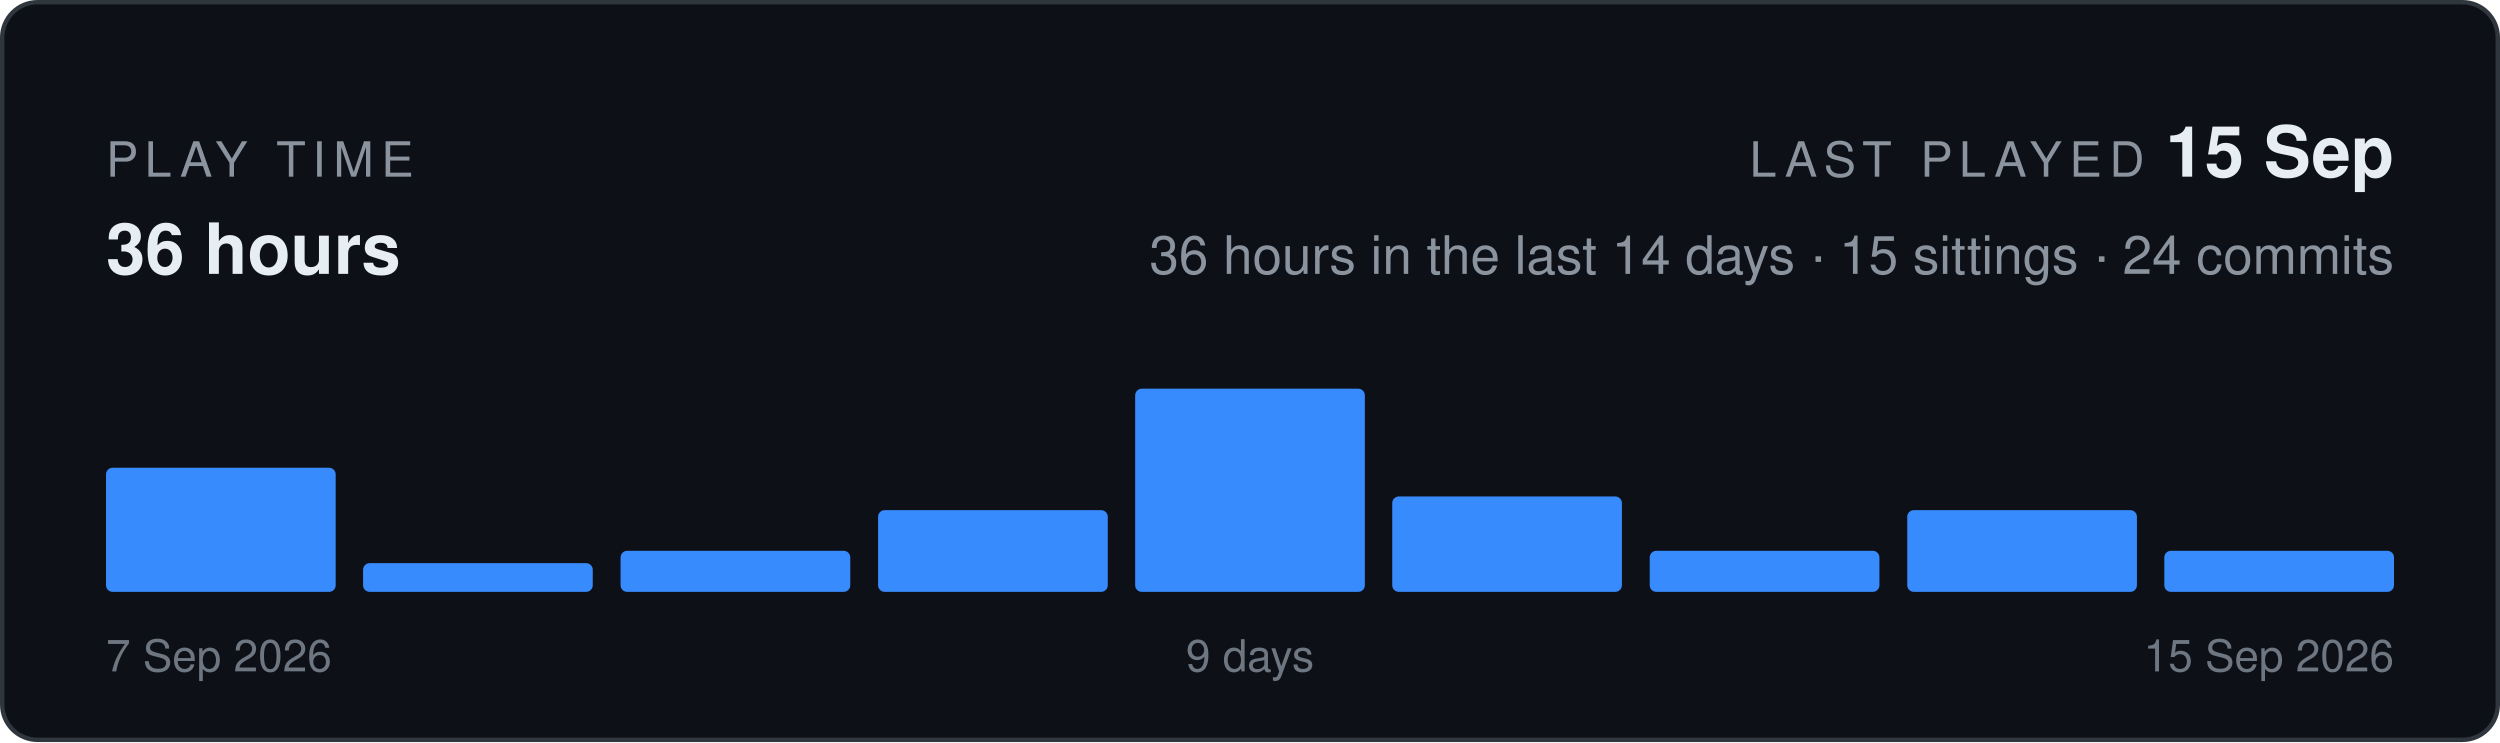
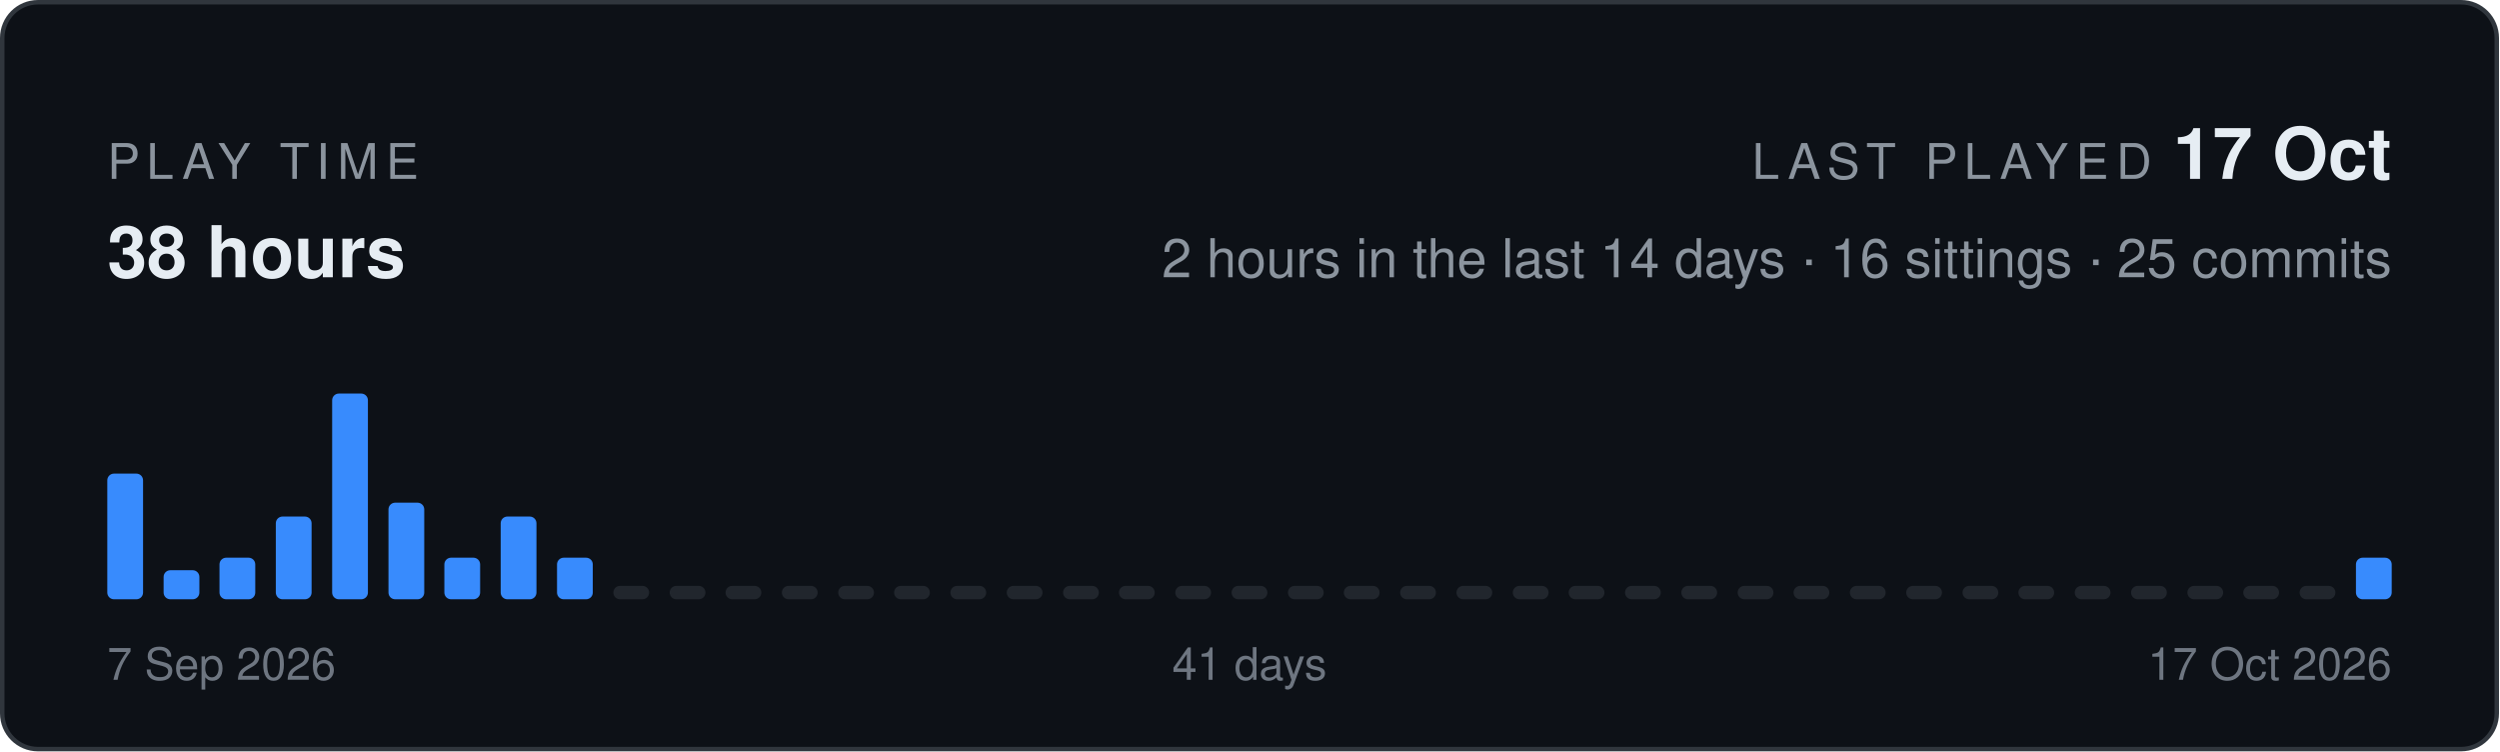
- <svg xmlns="http://www.w3.org/2000/svg" width="566" height="168" viewBox="0 0 566 168" role="img" aria-label="Play time: 36 hours over 24 commits, last played 15 Sep">
+ <svg xmlns="http://www.w3.org/2000/svg" width="559" height="168" viewBox="0 0 559 168" role="img" aria-label="Play time: 38 hours over 25 commits, last played 17 Oct">
  <style>
    .card { fill: #0d1117; stroke: #30363d }
    text { font-family: -apple-system, BlinkMacSystemFont, "Segoe UI", Helvetica, Arial, sans-serif }
    .label { font-size: 11px; letter-spacing: 1.7px; fill: #8b949e }
    .stat { font-size: 16px; font-weight: 600; letter-spacing: normal; fill: #e6edf3 }
    .note { font-size: 12px; fill: #8b949e }
    .axis { font-size: 10px; fill: #6e7681 }
    .bar { fill: #388bfd }
    .bar-quiet { fill: #21262d }
  </style>
-   <rect class="card" x="0.5" y="0.5" width="565" height="167" rx="8" />
+   <rect class="card" x="0.5" y="0.5" width="558" height="167" rx="8" />
  <text class="label" x="24" y="40">PLAY TIME</text>
-   <text class="stat" x="24" y="62">36 hours</text>
-   <text class="label" x="542" y="40" text-anchor="end">LAST PLAYED <tspan class="stat">15 Sep</tspan>
+   <text class="stat" x="24" y="62">38 hours</text>
+   <text class="label" x="535" y="40" text-anchor="end">LAST PLAYED <tspan class="stat">17 Oct</tspan>
  </text>
-   <text class="note" x="542" y="62" text-anchor="end">36 hours in the last 14 days   ·   15 sittings   ·   24 commits</text>
-   <rect class="bar" x="24.0" y="105.9" width="52" height="28.1" rx="1.5" />
-   <rect class="bar" x="82.2" y="127.5" width="52" height="6.5" rx="1.5" />
-   <rect class="bar" x="140.5" y="124.7" width="52" height="9.3" rx="1.5" />
-   <rect class="bar" x="198.8" y="115.5" width="52" height="18.5" rx="1.5" />
-   <rect class="bar" x="257.0" y="88.0" width="52" height="46.0" rx="1.5" />
-   <rect class="bar" x="315.2" y="112.4" width="52" height="21.6" rx="1.5" />
-   <rect class="bar" x="373.5" y="124.7" width="52" height="9.3" rx="1.5" />
-   <rect class="bar" x="431.8" y="115.5" width="52" height="18.5" rx="1.5" />
-   <rect class="bar" x="490.0" y="124.7" width="52" height="9.3" rx="1.5" />
+   <text class="note" x="535" y="62" text-anchor="end">2 hours in the last 14 days   ·   16 sittings   ·   25 commits</text>
+   <rect class="bar" x="24.0" y="105.9" width="8" height="28.1" rx="1.5" />
+   <rect class="bar" x="36.6" y="127.5" width="8" height="6.5" rx="1.5" />
+   <rect class="bar" x="49.1" y="124.7" width="8" height="9.3" rx="1.5" />
+   <rect class="bar" x="61.7" y="115.5" width="8" height="18.5" rx="1.5" />
+   <rect class="bar" x="74.3" y="88.0" width="8" height="46.0" rx="1.5" />
+   <rect class="bar" x="86.9" y="112.4" width="8" height="21.6" rx="1.5" />
+   <rect class="bar" x="99.4" y="124.7" width="8" height="9.3" rx="1.5" />
+   <rect class="bar" x="112.0" y="115.5" width="8" height="18.5" rx="1.5" />
+   <rect class="bar" x="124.6" y="124.7" width="8" height="9.3" rx="1.5" />
+   <rect class="bar-quiet" x="137.2" y="131.0" width="8" height="3.0" rx="1.5" />
+   <rect class="bar-quiet" x="149.8" y="131.0" width="8" height="3.0" rx="1.5" />
+   <rect class="bar-quiet" x="162.3" y="131.0" width="8" height="3.0" rx="1.5" />
+   <rect class="bar-quiet" x="174.9" y="131.0" width="8" height="3.0" rx="1.5" />
+   <rect class="bar-quiet" x="187.5" y="131.0" width="8" height="3.0" rx="1.5" />
+   <rect class="bar-quiet" x="200.0" y="131.0" width="8" height="3.0" rx="1.5" />
+   <rect class="bar-quiet" x="212.6" y="131.0" width="8" height="3.0" rx="1.5" />
+   <rect class="bar-quiet" x="225.2" y="131.0" width="8" height="3.0" rx="1.5" />
+   <rect class="bar-quiet" x="237.8" y="131.0" width="8" height="3.0" rx="1.5" />
+   <rect class="bar-quiet" x="250.3" y="131.0" width="8" height="3.0" rx="1.5" />
+   <rect class="bar-quiet" x="262.9" y="131.0" width="8" height="3.0" rx="1.5" />
+   <rect class="bar-quiet" x="275.5" y="131.0" width="8" height="3.0" rx="1.5" />
+   <rect class="bar-quiet" x="288.1" y="131.0" width="8" height="3.0" rx="1.5" />
+   <rect class="bar-quiet" x="300.6" y="131.0" width="8" height="3.0" rx="1.5" />
+   <rect class="bar-quiet" x="313.2" y="131.0" width="8" height="3.0" rx="1.5" />
+   <rect class="bar-quiet" x="325.8" y="131.0" width="8" height="3.0" rx="1.5" />
+   <rect class="bar-quiet" x="338.4" y="131.0" width="8" height="3.0" rx="1.5" />
+   <rect class="bar-quiet" x="350.9" y="131.0" width="8" height="3.0" rx="1.5" />
+   <rect class="bar-quiet" x="363.5" y="131.0" width="8" height="3.0" rx="1.5" />
+   <rect class="bar-quiet" x="376.1" y="131.0" width="8" height="3.0" rx="1.5" />
+   <rect class="bar-quiet" x="388.7" y="131.0" width="8" height="3.0" rx="1.5" />
+   <rect class="bar-quiet" x="401.2" y="131.0" width="8" height="3.0" rx="1.5" />
+   <rect class="bar-quiet" x="413.8" y="131.0" width="8" height="3.0" rx="1.5" />
+   <rect class="bar-quiet" x="426.4" y="131.0" width="8" height="3.0" rx="1.5" />
+   <rect class="bar-quiet" x="439.0" y="131.0" width="8" height="3.0" rx="1.5" />
+   <rect class="bar-quiet" x="451.5" y="131.0" width="8" height="3.0" rx="1.5" />
+   <rect class="bar-quiet" x="464.1" y="131.0" width="8" height="3.0" rx="1.5" />
+   <rect class="bar-quiet" x="476.7" y="131.0" width="8" height="3.0" rx="1.5" />
+   <rect class="bar-quiet" x="489.3" y="131.0" width="8" height="3.0" rx="1.5" />
+   <rect class="bar-quiet" x="501.8" y="131.0" width="8" height="3.0" rx="1.5" />
+   <rect class="bar-quiet" x="514.4" y="131.0" width="8" height="3.0" rx="1.5" />
+   <rect class="bar" x="527.0" y="124.7" width="8" height="9.3" rx="1.5" />
  <text class="axis" x="24" y="152">7 Sep 2026</text>
-   <text class="axis" x="283" y="152" text-anchor="middle">9 days</text>
-   <text class="axis" x="542" y="152" text-anchor="end">15 Sep 2026</text>
+   <text class="axis" x="279.5" y="152" text-anchor="middle">41 days</text>
+   <text class="axis" x="535" y="152" text-anchor="end">17 Oct 2026</text>
</svg>
